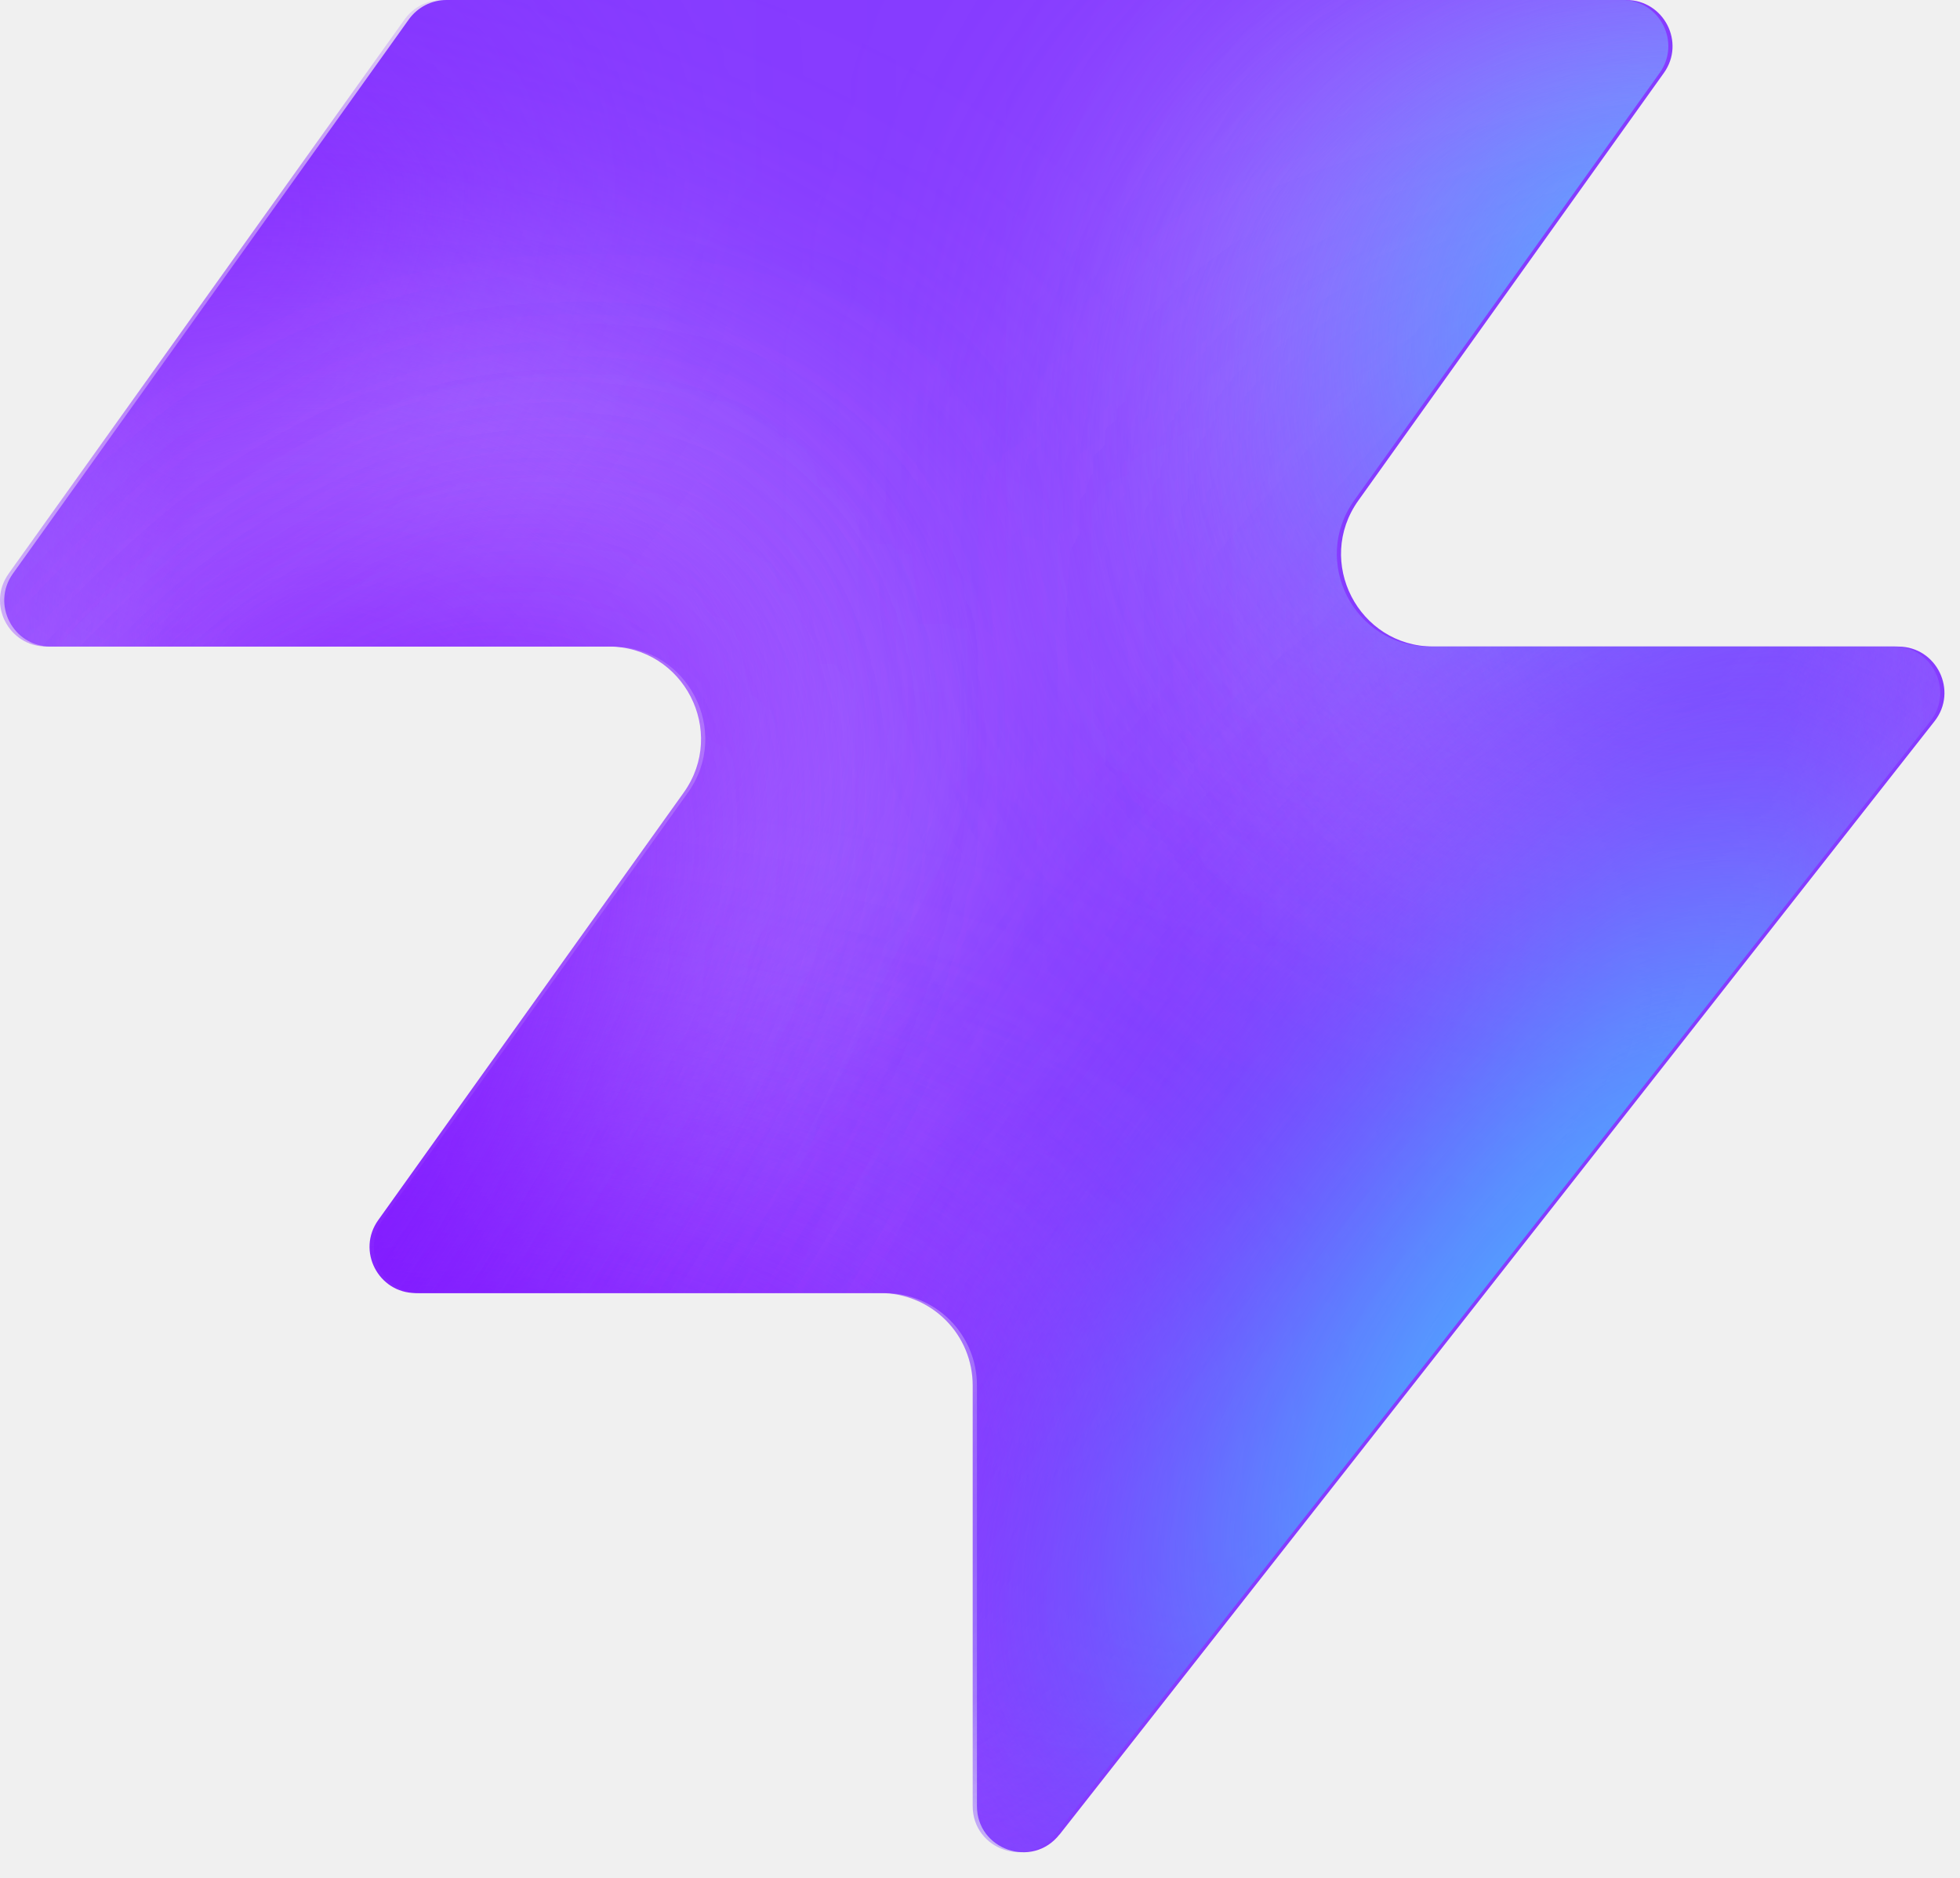
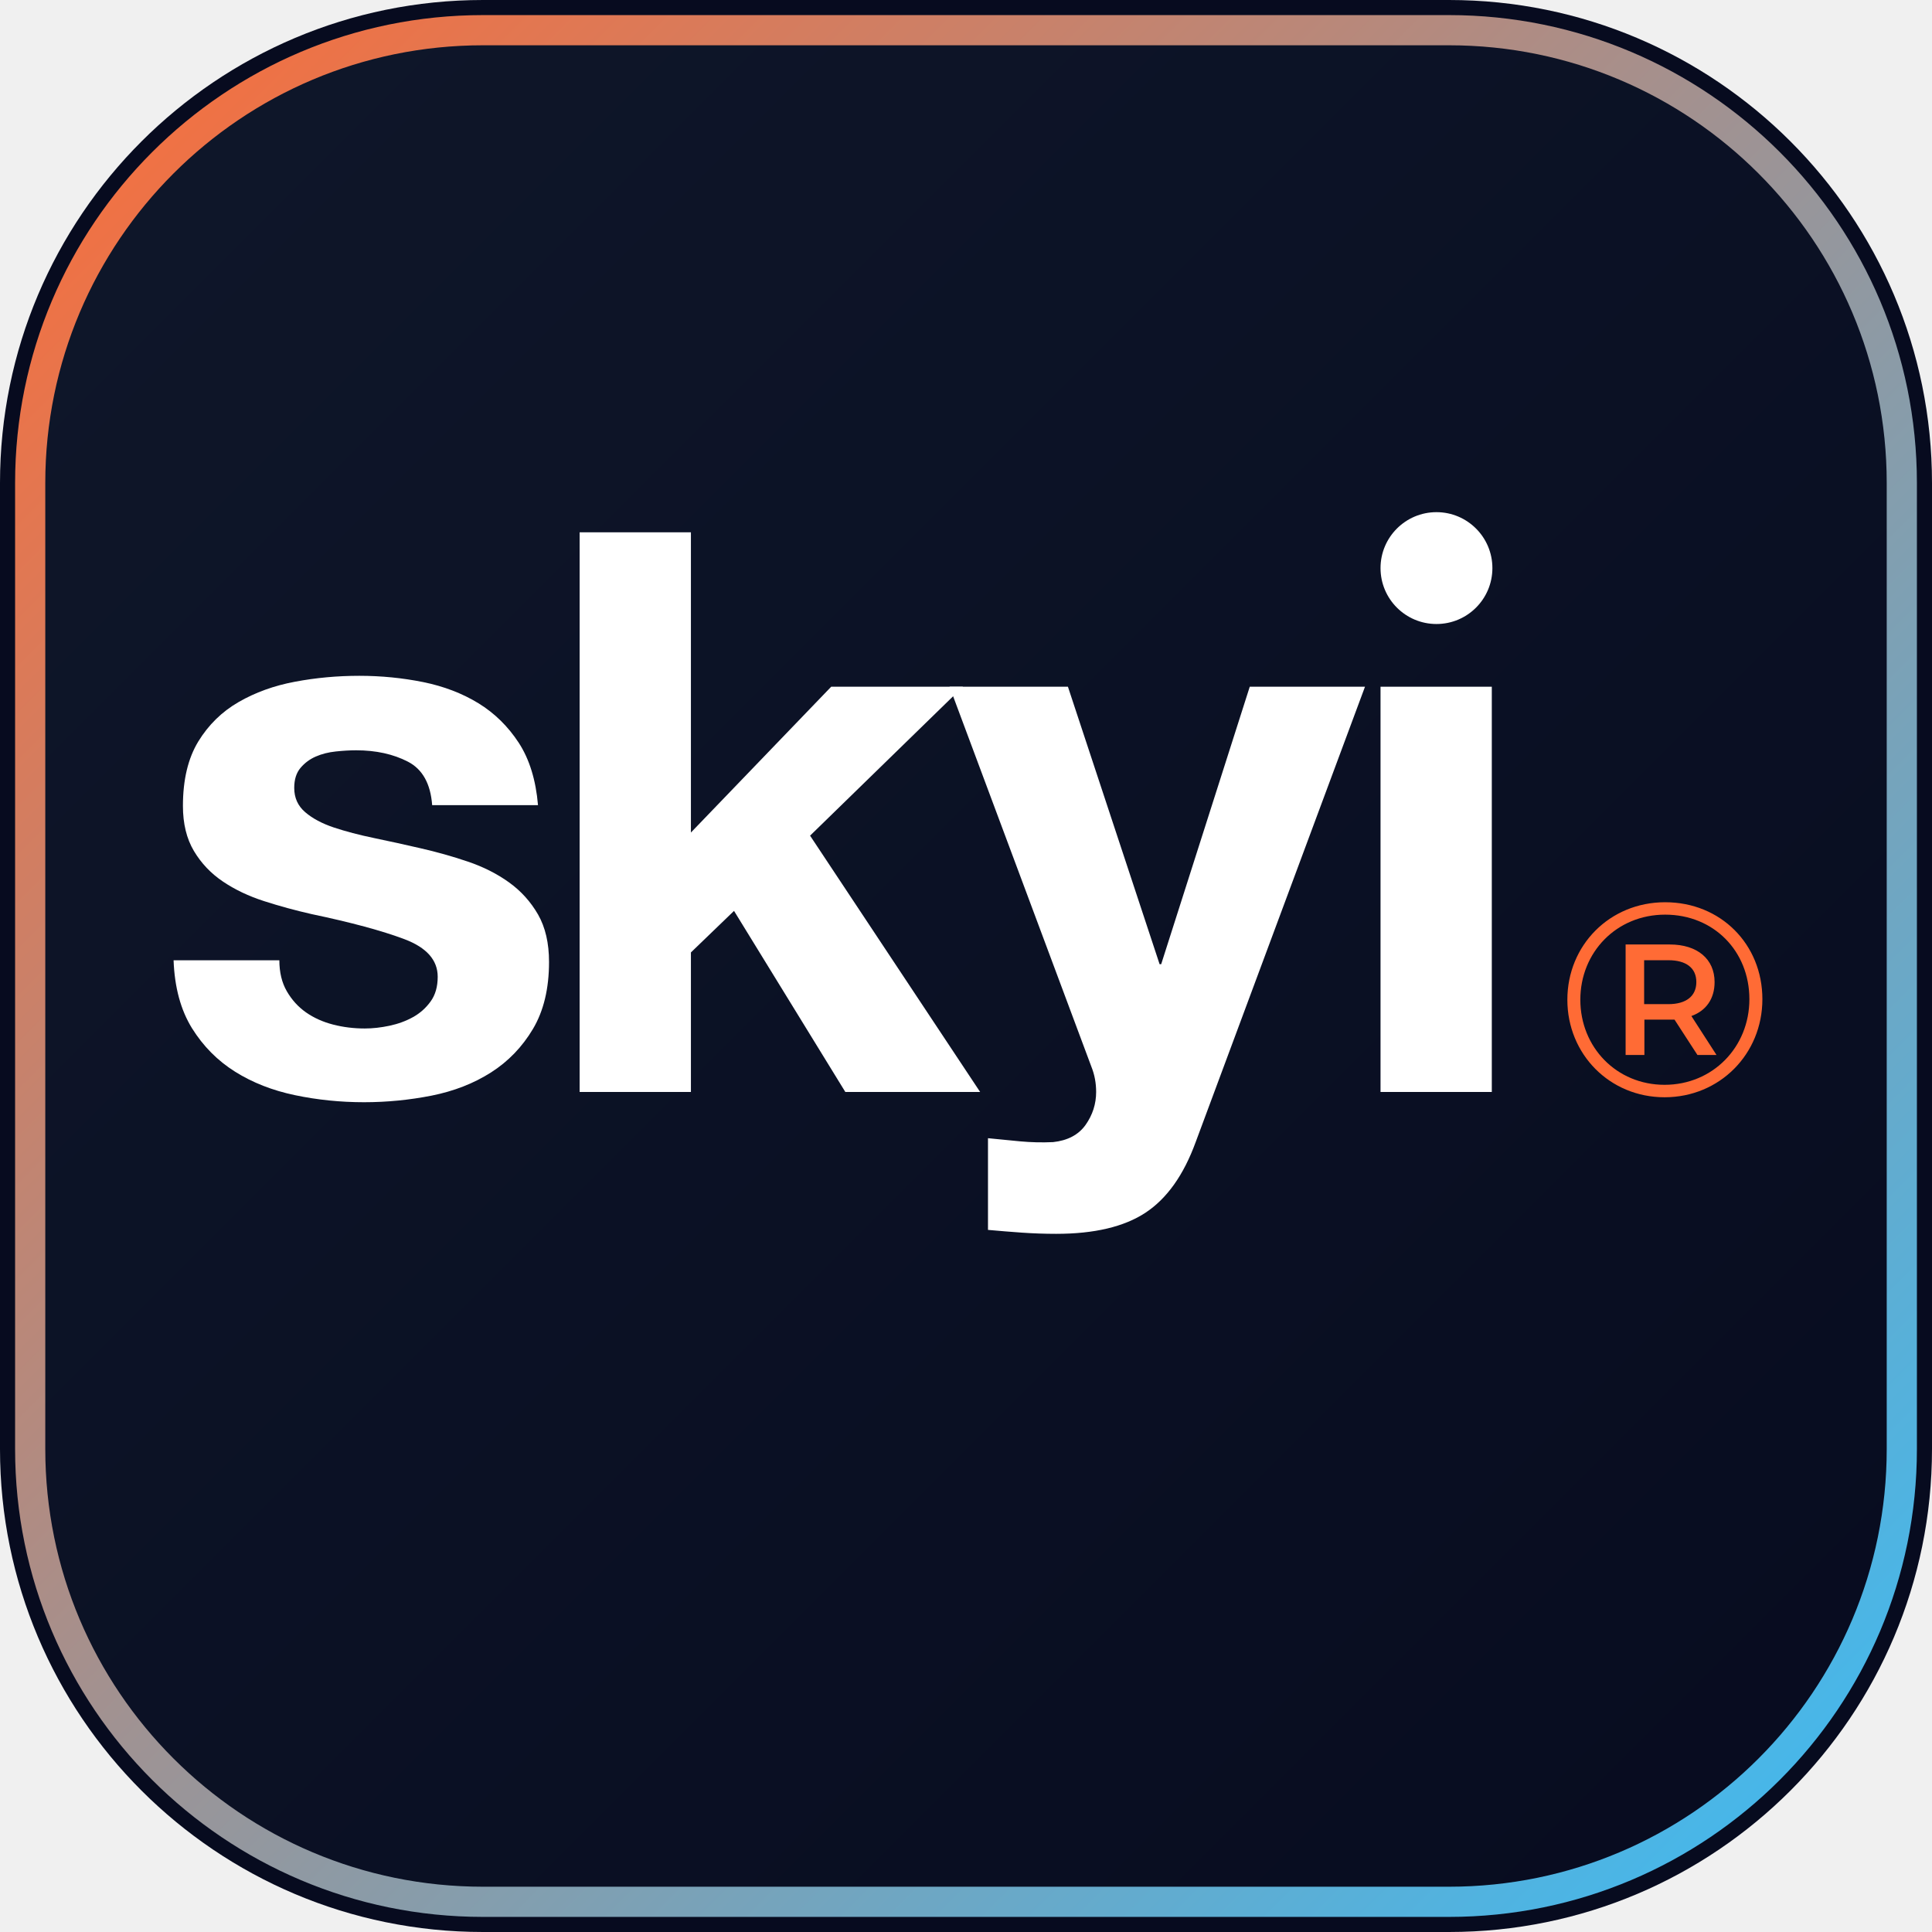
- <svg xmlns="http://www.w3.org/2000/svg" width="48" height="46" fill="none" viewBox="0 0 48 46">
-   <path fill="#863bff" d="M25.946 44.938c-.664.845-2.021.375-2.021-.698V33.937a2.26 2.26 0 0 0-2.262-2.262H10.287c-.92 0-1.456-1.04-.92-1.788l7.48-10.471c1.07-1.497 0-3.578-1.842-3.578H1.237c-.92 0-1.456-1.04-.92-1.788L10.013.474c.214-.297.556-.474.92-.474h28.894c.92 0 1.456 1.04.92 1.788l-7.48 10.471c-1.07 1.498 0 3.579 1.842 3.579h11.377c.943 0 1.473 1.088.89 1.83L25.947 44.94z" style="fill:#863bff;fill:color(display-p3 .525 .23 1);fill-opacity:1" />
-   <mask id="a" width="48" height="46" x="0" y="0" maskUnits="userSpaceOnUse" style="mask-type:alpha">
-     <path fill="#000" d="M25.842 44.938c-.664.844-2.021.375-2.021-.698V33.937a2.26 2.26 0 0 0-2.262-2.262H10.183c-.92 0-1.456-1.04-.92-1.788l7.48-10.471c1.07-1.498 0-3.579-1.842-3.579H1.133c-.92 0-1.456-1.04-.92-1.787L9.91.473c.214-.297.556-.474.92-.474h28.894c.92 0 1.456 1.04.92 1.788l-7.48 10.471c-1.07 1.498 0 3.578 1.842 3.578h11.377c.943 0 1.473 1.088.89 1.832L25.843 44.94z" style="fill:#000;fill-opacity:1" />
-   </mask>
-   <g mask="url(#a)">
-     <g filter="url(#b)">
-       <ellipse cx="5.508" cy="14.704" fill="#ede6ff" rx="5.508" ry="14.704" style="fill:#ede6ff;fill:color(display-p3 .927 .903 1);fill-opacity:1" transform="matrix(.00324 1 1 -.00324 -4.47 31.516)" />
+ <svg xmlns="http://www.w3.org/2000/svg" viewBox="0 0 512 512" width="512" height="512" fill="none">
+   <rect width="512" height="512" rx="128" fill="#070b1f" />
+   <rect x="8" y="8" width="496" height="496" rx="120" fill="url(#brand-grad)" stroke="url(#border-grad)" stroke-width="8" />
+   <g transform="translate(46, 134) scale(0.60)">
+     <g>
+       <path fill="#ffffff" d="M50.01,214.48c2.2,3.8,5.02,6.92,8.49,9.35,3.45,2.41,7.44,4.21,11.94,5.37,4.49,1.16,9.16,1.73,14.01,1.73,3.48,0,7.1-.4,10.92-1.21,3.81-.81,7.27-2.08,10.38-3.81,3.12-1.73,5.71-4.04,7.78-6.92,2.09-2.88,3.13-6.52,3.13-10.9,0-7.38-4.92-12.92-14.71-16.61-9.81-3.69-23.48-7.4-41.03-11.08-7.14-1.62-14.14-3.53-20.94-5.72-6.82-2.19-12.87-5.07-18.18-8.65-5.32-3.58-9.59-8.08-12.82-13.5-3.23-5.42-4.85-12.06-4.85-19.9,0-11.54,2.26-20.99,6.74-28.39,4.5-7.37,10.45-13.22,17.84-17.48,7.38-4.26,15.7-7.27,24.92-8.99,9.23-1.74,18.69-2.61,28.39-2.61s19.1.94,28.21,2.77c9.13,1.86,17.26,4.97,24.42,9.35,7.15,4.39,13.08,10.23,17.82,17.48,4.72,7.27,7.54,16.44,8.49,27.53h-46.75c-.7-9.47-4.26-15.87-10.72-19.21-6.47-3.34-14.09-5.02-22.87-5.02-2.76,0-5.76.18-8.99.52-3.23.34-6.18,1.09-8.82,2.24-2.66,1.16-4.91,2.83-6.75,5.02-1.86,2.2-2.77,5.14-2.77,8.83,0,4.38,1.61,7.96,4.85,10.73,3.22,2.77,7.46,5.02,12.63,6.75,5.21,1.73,11.14,3.3,17.83,4.68,6.71,1.39,13.5,2.89,20.43,4.49,7.16,1.63,14.13,3.59,20.94,5.9,6.8,2.3,12.88,5.36,18.19,9.18,5.29,3.8,9.56,8.53,12.82,14.19,3.23,5.66,4.85,12.64,4.85,20.95,0,11.77-2.37,21.63-7.1,29.59-4.74,7.96-10.91,14.36-18.53,19.22-7.61,4.85-16.34,8.25-26.15,10.22-9.8,1.94-19.8,2.93-29.93,2.93-10.39,0-20.56-1.03-30.48-3.11-9.93-2.07-18.76-5.53-26.48-10.38-7.74-4.85-14.08-11.26-19.04-19.21C3.17,222.79.45,212.81,0,200.81h46.72c0,5.3,1.09,9.86,3.29,13.67" />
+       <polygon fill="#ffffff" points="228.5 11.78 228.5 144.38 290.46 79.98 348.64 79.98 281.13 145.76 356.24 258.97 296.7 258.97 247.54 178.99 228.5 197.34 228.5 258.97 179.35 258.97 179.35 11.78 228.5 11.78" />
+       <path fill="#ffffff" d="M429.31,312.28c-9.47,6.24-22.64,9.35-39.49,9.35-5.07,0-10.08-.18-15.04-.52-4.98-.35-9.99-.76-15.07-1.22v-40.5c4.6.46,9.34.92,14.18,1.39,4.87.45,9.71.56,14.56.34,6.44-.69,11.26-3.23,14.37-7.61,3.09-4.38,4.66-9.23,4.66-14.54,0-3.91-.68-7.61-2.07-11.08l-62.67-167.91h52.28l40.49,122.56h.7l39.12-122.56h50.9s-74.79,201.14-74.79,201.14c-5.31,14.55-12.7,24.94-22.14,31.16" />
+       <rect fill="#ffffff" x="533.09" y="79.98" width="49.15" height="178.99" />
+       <path fill="#ffffff" d="M582.5,27.58c0-13.65-11.07-24.7-24.7-24.7s-24.71,11.05-24.71,24.7,11.06,24.7,24.71,24.7,24.7-11.05,24.7-24.7" />
    </g>
-     <g filter="url(#c)">
-       <ellipse cx="10.399" cy="29.851" fill="#ede6ff" rx="10.399" ry="29.851" style="fill:#ede6ff;fill:color(display-p3 .927 .903 1);fill-opacity:1" transform="matrix(.00324 1 1 -.00324 -39.328 7.883)" />
-     </g>
-     <g filter="url(#d)">
-       <ellipse cx="5.508" cy="30.487" fill="#7e14ff" rx="5.508" ry="30.487" style="fill:#7e14ff;fill:color(display-p3 .492 .077 1);fill-opacity:1" transform="rotate(89.814 -25.913 -14.639)scale(1 -1)" />
-     </g>
-     <g filter="url(#e)">
-       <ellipse cx="5.508" cy="30.599" fill="#7e14ff" rx="5.508" ry="30.599" style="fill:#7e14ff;fill:color(display-p3 .492 .077 1);fill-opacity:1" transform="rotate(89.814 -32.644 -3.334)scale(1 -1)" />
-     </g>
-     <g filter="url(#f)">
-       <ellipse cx="5.508" cy="30.599" fill="#7e14ff" rx="5.508" ry="30.599" style="fill:#7e14ff;fill:color(display-p3 .492 .077 1);fill-opacity:1" transform="matrix(.00324 1 1 -.00324 -34.34 30.47)" />
-     </g>
-     <g filter="url(#g)">
-       <ellipse cx="14.072" cy="22.078" fill="#ede6ff" rx="14.072" ry="22.078" style="fill:#ede6ff;fill:color(display-p3 .927 .903 1);fill-opacity:1" transform="rotate(93.35 24.506 48.493)scale(-1 1)" />
-     </g>
-     <g filter="url(#h)">
-       <ellipse cx="3.47" cy="21.501" fill="#7e14ff" rx="3.47" ry="21.501" style="fill:#7e14ff;fill:color(display-p3 .492 .077 1);fill-opacity:1" transform="rotate(89.009 28.708 47.59)scale(-1 1)" />
-     </g>
-     <g filter="url(#i)">
-       <ellipse cx="3.47" cy="21.501" fill="#7e14ff" rx="3.47" ry="21.501" style="fill:#7e14ff;fill:color(display-p3 .492 .077 1);fill-opacity:1" transform="rotate(89.009 28.708 47.59)scale(-1 1)" />
-     </g>
-     <g filter="url(#j)">
-       <ellipse cx=".387" cy="8.972" fill="#7e14ff" rx="4.407" ry="29.108" style="fill:#7e14ff;fill:color(display-p3 .492 .077 1);fill-opacity:1" transform="rotate(39.51 .387 8.972)" />
-     </g>
-     <g filter="url(#k)">
-       <ellipse cx="47.523" cy="-6.092" fill="#7e14ff" rx="4.407" ry="29.108" style="fill:#7e14ff;fill:color(display-p3 .492 .077 1);fill-opacity:1" transform="rotate(37.892 47.523 -6.092)" />
-     </g>
-     <g filter="url(#l)">
-       <ellipse cx="41.412" cy="6.333" fill="#47bfff" rx="5.971" ry="9.665" style="fill:#47bfff;fill:color(display-p3 .28 .748 1);fill-opacity:1" transform="rotate(37.892 41.412 6.333)" />
-     </g>
-     <g filter="url(#m)">
-       <ellipse cx="-1.879" cy="38.332" fill="#7e14ff" rx="4.407" ry="29.108" style="fill:#7e14ff;fill:color(display-p3 .492 .077 1);fill-opacity:1" transform="rotate(37.892 -1.88 38.332)" />
-     </g>
-     <g filter="url(#n)">
-       <ellipse cx="-1.879" cy="38.332" fill="#7e14ff" rx="4.407" ry="29.108" style="fill:#7e14ff;fill:color(display-p3 .492 .077 1);fill-opacity:1" transform="rotate(37.892 -1.88 38.332)" />
-     </g>
-     <g filter="url(#o)">
-       <ellipse cx="35.651" cy="29.907" fill="#7e14ff" rx="4.407" ry="29.108" style="fill:#7e14ff;fill:color(display-p3 .492 .077 1);fill-opacity:1" transform="rotate(37.892 35.651 29.907)" />
-     </g>
-     <g filter="url(#p)">
-       <ellipse cx="38.418" cy="32.4" fill="#47bfff" rx="5.971" ry="15.297" style="fill:#47bfff;fill:color(display-p3 .28 .748 1);fill-opacity:1" transform="rotate(37.892 38.418 32.4)" />
-     </g>
+     <path fill="#ff6b35" d="M701.75,217.99c0,24.28-18.91,43.32-43.19,43.32s-42.95-19.03-42.95-43.07,18.66-43.07,43.19-43.07,42.95,18.54,42.95,42.83ZM696.01,217.99c0-21.23-15.74-37.34-37.21-37.34s-37.46,16.59-37.46,37.58,15.98,37.58,37.21,37.58,37.46-16.59,37.46-37.82ZM670.39,225.43l11.1,17.21h-8.42l-10.13-15.62h-13.3v15.62h-8.3v-48.81h19.53c12.2,0,19.77,6.47,19.77,16.59,0,7.44-3.78,12.69-10.25,15.01ZM672.58,210.42c0-6.22-4.51-9.64-12.32-9.64h-10.74v19.4h10.74c7.81,0,12.32-3.54,12.32-9.76Z" />
  </g>
  <defs>
-     <filter id="b" width="60.045" height="41.654" x="-19.77" y="16.149" color-interpolation-filters="sRGB" filterUnits="userSpaceOnUse">
-       <feFlood flood-opacity="0" result="BackgroundImageFix" />
-       <feBlend in="SourceGraphic" in2="BackgroundImageFix" result="shape" />
-       <feGaussianBlur result="effect1_foregroundBlur_2002_17158" stdDeviation="7.659" />
-     </filter>
-     <filter id="c" width="90.34" height="51.437" x="-54.613" y="-7.533" color-interpolation-filters="sRGB" filterUnits="userSpaceOnUse">
-       <feFlood flood-opacity="0" result="BackgroundImageFix" />
-       <feBlend in="SourceGraphic" in2="BackgroundImageFix" result="shape" />
-       <feGaussianBlur result="effect1_foregroundBlur_2002_17158" stdDeviation="7.659" />
-     </filter>
-     <filter id="d" width="79.355" height="29.4" x="-49.64" y="2.03" color-interpolation-filters="sRGB" filterUnits="userSpaceOnUse">
-       <feFlood flood-opacity="0" result="BackgroundImageFix" />
-       <feBlend in="SourceGraphic" in2="BackgroundImageFix" result="shape" />
-       <feGaussianBlur result="effect1_foregroundBlur_2002_17158" stdDeviation="4.596" />
-     </filter>
-     <filter id="e" width="79.579" height="29.4" x="-45.045" y="20.029" color-interpolation-filters="sRGB" filterUnits="userSpaceOnUse">
-       <feFlood flood-opacity="0" result="BackgroundImageFix" />
-       <feBlend in="SourceGraphic" in2="BackgroundImageFix" result="shape" />
-       <feGaussianBlur result="effect1_foregroundBlur_2002_17158" stdDeviation="4.596" />
-     </filter>
-     <filter id="f" width="79.579" height="29.4" x="-43.513" y="21.178" color-interpolation-filters="sRGB" filterUnits="userSpaceOnUse">
-       <feFlood flood-opacity="0" result="BackgroundImageFix" />
-       <feBlend in="SourceGraphic" in2="BackgroundImageFix" result="shape" />
-       <feGaussianBlur result="effect1_foregroundBlur_2002_17158" stdDeviation="4.596" />
-     </filter>
-     <filter id="g" width="74.749" height="58.852" x="15.756" y="-17.901" color-interpolation-filters="sRGB" filterUnits="userSpaceOnUse">
-       <feFlood flood-opacity="0" result="BackgroundImageFix" />
-       <feBlend in="SourceGraphic" in2="BackgroundImageFix" result="shape" />
-       <feGaussianBlur result="effect1_foregroundBlur_2002_17158" stdDeviation="7.659" />
-     </filter>
-     <filter id="h" width="61.377" height="25.362" x="23.548" y="2.284" color-interpolation-filters="sRGB" filterUnits="userSpaceOnUse">
-       <feFlood flood-opacity="0" result="BackgroundImageFix" />
-       <feBlend in="SourceGraphic" in2="BackgroundImageFix" result="shape" />
-       <feGaussianBlur result="effect1_foregroundBlur_2002_17158" stdDeviation="4.596" />
-     </filter>
-     <filter id="i" width="61.377" height="25.362" x="23.548" y="2.284" color-interpolation-filters="sRGB" filterUnits="userSpaceOnUse">
-       <feFlood flood-opacity="0" result="BackgroundImageFix" />
-       <feBlend in="SourceGraphic" in2="BackgroundImageFix" result="shape" />
-       <feGaussianBlur result="effect1_foregroundBlur_2002_17158" stdDeviation="4.596" />
-     </filter>
-     <filter id="j" width="56.045" height="63.649" x="-27.636" y="-22.853" color-interpolation-filters="sRGB" filterUnits="userSpaceOnUse">
-       <feFlood flood-opacity="0" result="BackgroundImageFix" />
-       <feBlend in="SourceGraphic" in2="BackgroundImageFix" result="shape" />
-       <feGaussianBlur result="effect1_foregroundBlur_2002_17158" stdDeviation="4.596" />
-     </filter>
-     <filter id="k" width="54.814" height="64.646" x="20.116" y="-38.415" color-interpolation-filters="sRGB" filterUnits="userSpaceOnUse">
-       <feFlood flood-opacity="0" result="BackgroundImageFix" />
-       <feBlend in="SourceGraphic" in2="BackgroundImageFix" result="shape" />
-       <feGaussianBlur result="effect1_foregroundBlur_2002_17158" stdDeviation="4.596" />
-     </filter>
-     <filter id="l" width="33.541" height="35.313" x="24.641" y="-11.323" color-interpolation-filters="sRGB" filterUnits="userSpaceOnUse">
-       <feFlood flood-opacity="0" result="BackgroundImageFix" />
-       <feBlend in="SourceGraphic" in2="BackgroundImageFix" result="shape" />
-       <feGaussianBlur result="effect1_foregroundBlur_2002_17158" stdDeviation="4.596" />
-     </filter>
-     <filter id="m" width="54.814" height="64.646" x="-29.286" y="6.009" color-interpolation-filters="sRGB" filterUnits="userSpaceOnUse">
-       <feFlood flood-opacity="0" result="BackgroundImageFix" />
-       <feBlend in="SourceGraphic" in2="BackgroundImageFix" result="shape" />
-       <feGaussianBlur result="effect1_foregroundBlur_2002_17158" stdDeviation="4.596" />
-     </filter>
-     <filter id="n" width="54.814" height="64.646" x="-29.286" y="6.009" color-interpolation-filters="sRGB" filterUnits="userSpaceOnUse">
-       <feFlood flood-opacity="0" result="BackgroundImageFix" />
-       <feBlend in="SourceGraphic" in2="BackgroundImageFix" result="shape" />
-       <feGaussianBlur result="effect1_foregroundBlur_2002_17158" stdDeviation="4.596" />
-     </filter>
-     <filter id="o" width="54.814" height="64.646" x="8.244" y="-2.416" color-interpolation-filters="sRGB" filterUnits="userSpaceOnUse">
-       <feFlood flood-opacity="0" result="BackgroundImageFix" />
-       <feBlend in="SourceGraphic" in2="BackgroundImageFix" result="shape" />
-       <feGaussianBlur result="effect1_foregroundBlur_2002_17158" stdDeviation="4.596" />
-     </filter>
-     <filter id="p" width="39.409" height="43.623" x="18.713" y="10.588" color-interpolation-filters="sRGB" filterUnits="userSpaceOnUse">
-       <feFlood flood-opacity="0" result="BackgroundImageFix" />
-       <feBlend in="SourceGraphic" in2="BackgroundImageFix" result="shape" />
-       <feGaussianBlur result="effect1_foregroundBlur_2002_17158" stdDeviation="4.596" />
-     </filter>
+     <linearGradient id="brand-grad" x1="0" y1="0" x2="512" y2="512" gradientUnits="userSpaceOnUse">
+       <stop offset="0%" stop-color="#0f172a" />
+       <stop offset="100%" stop-color="#070b1f" />
+     </linearGradient>
+     <linearGradient id="border-grad" x1="0" y1="0" x2="512" y2="512" gradientUnits="userSpaceOnUse">
+       <stop offset="0%" stop-color="#ff6b35" />
+       <stop offset="100%" stop-color="#38bdf8" />
+     </linearGradient>
  </defs>
</svg>
